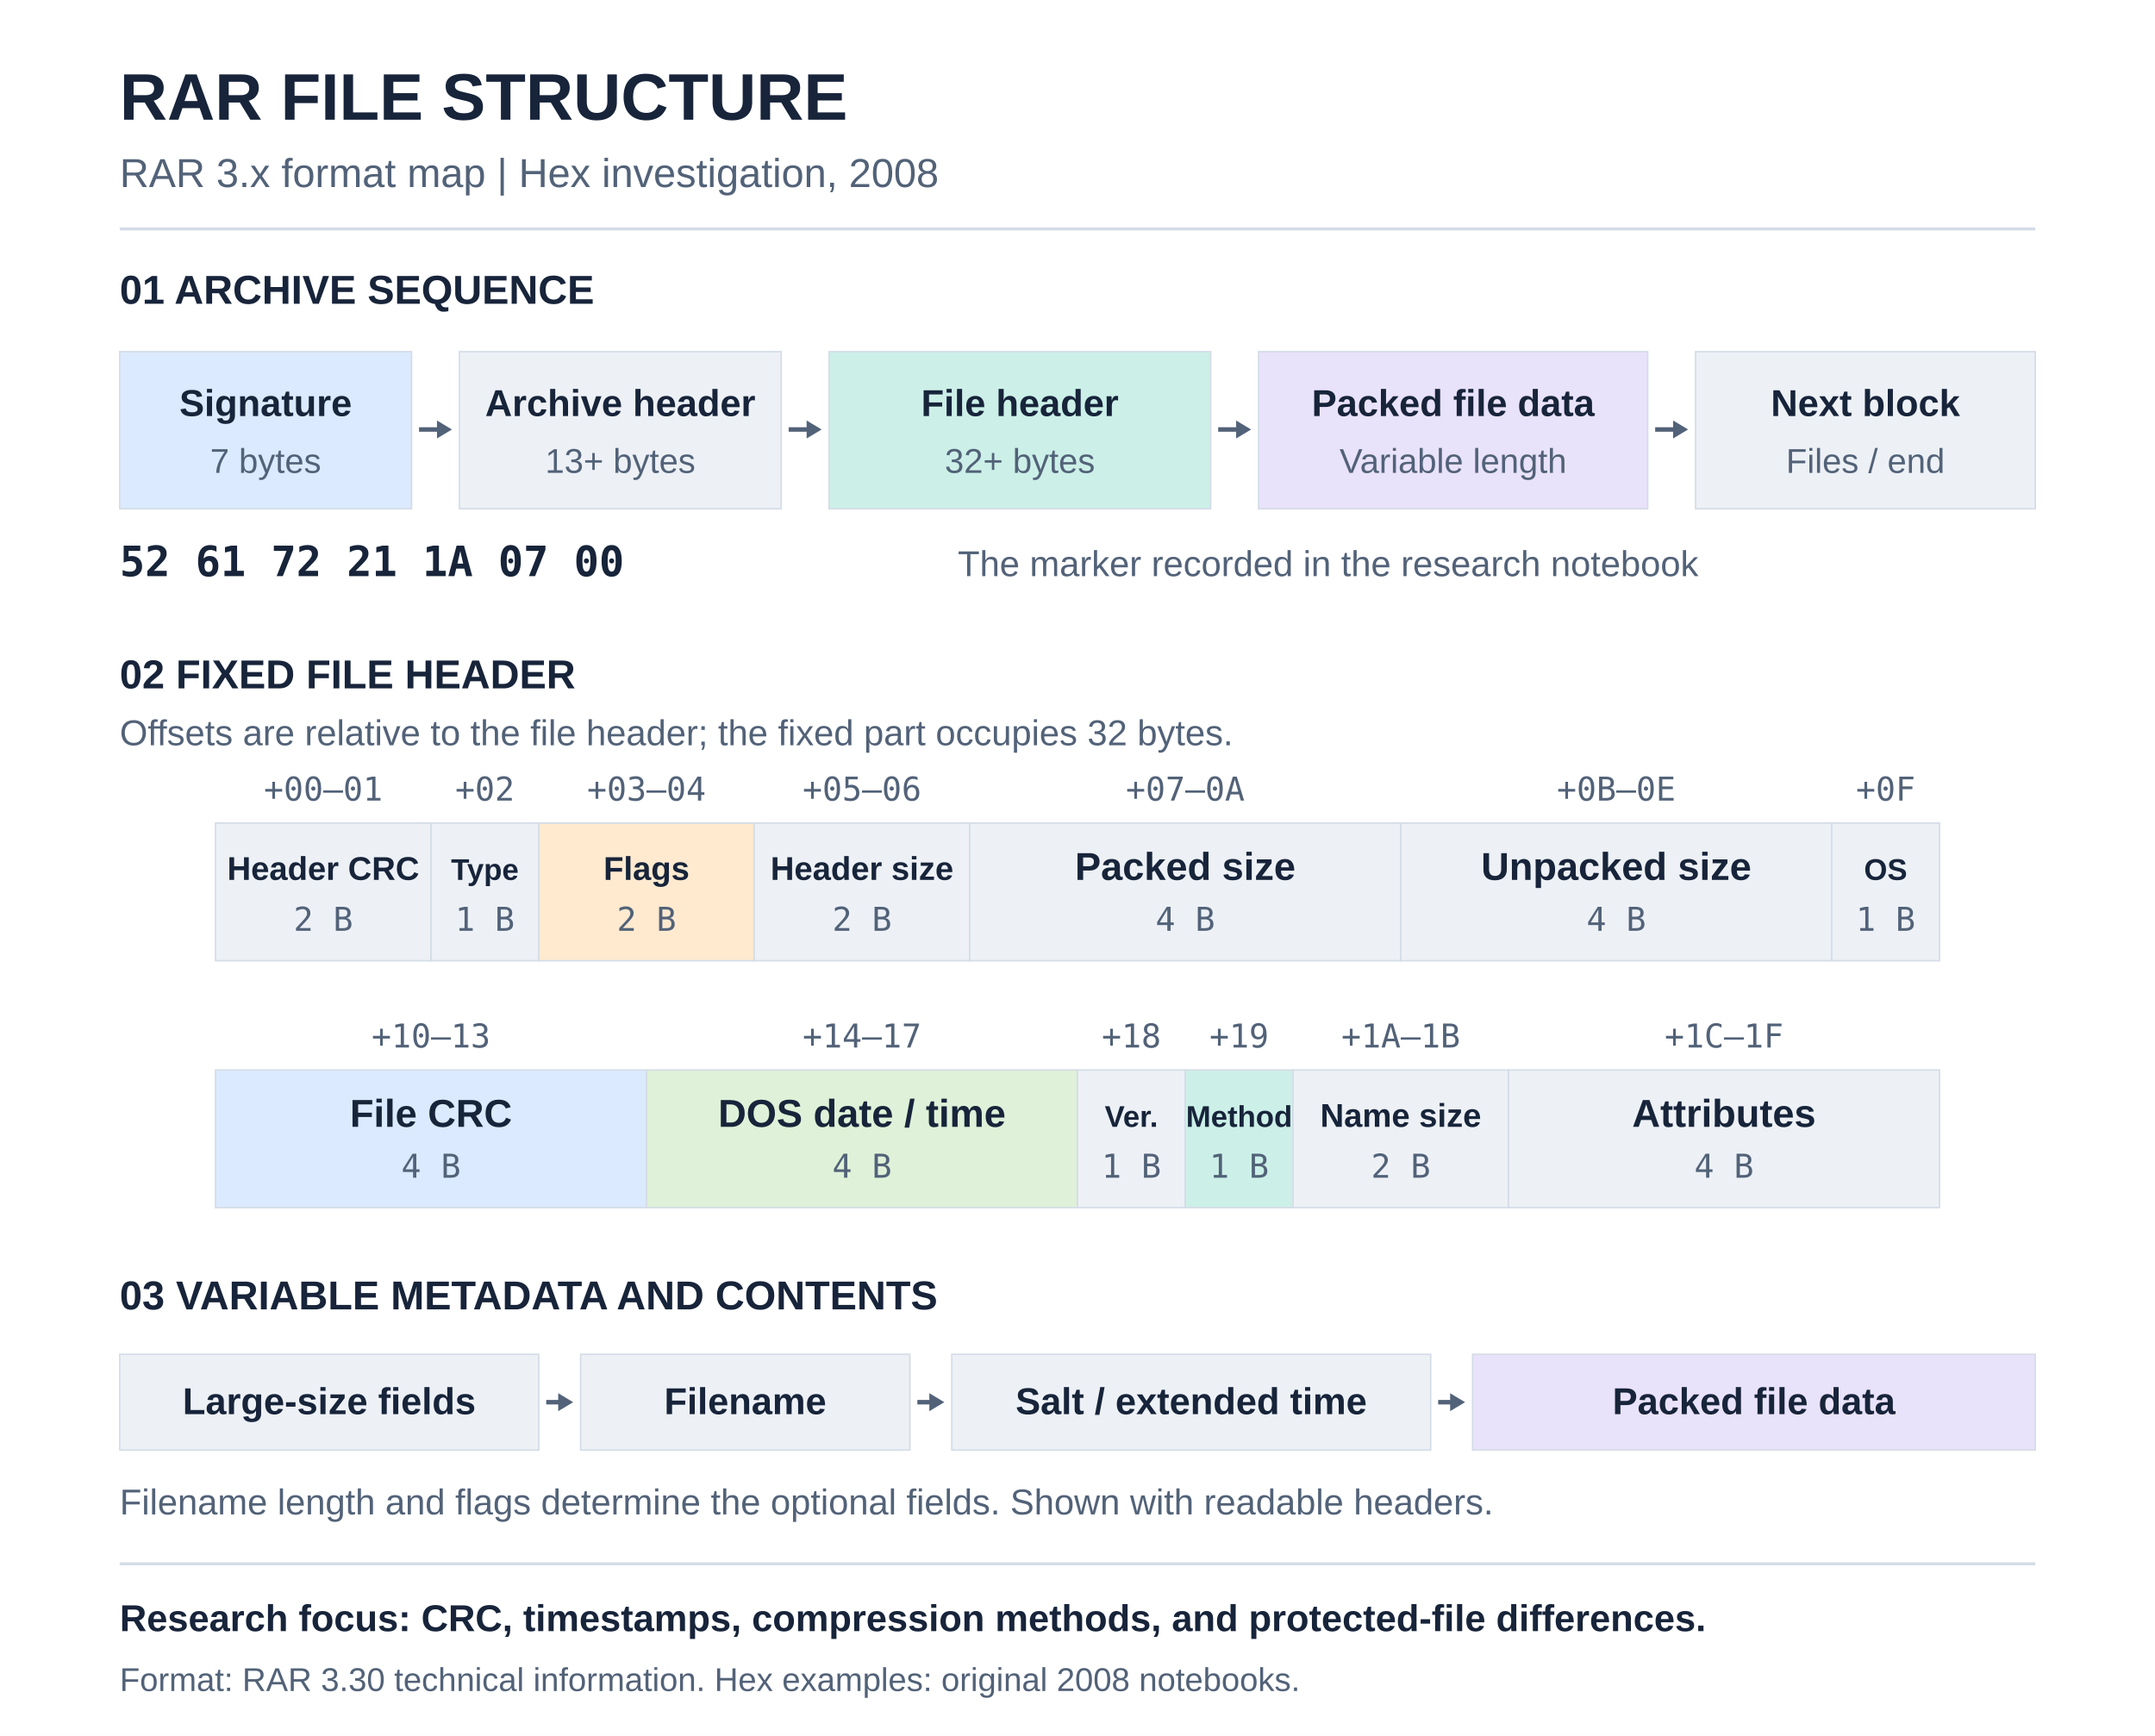
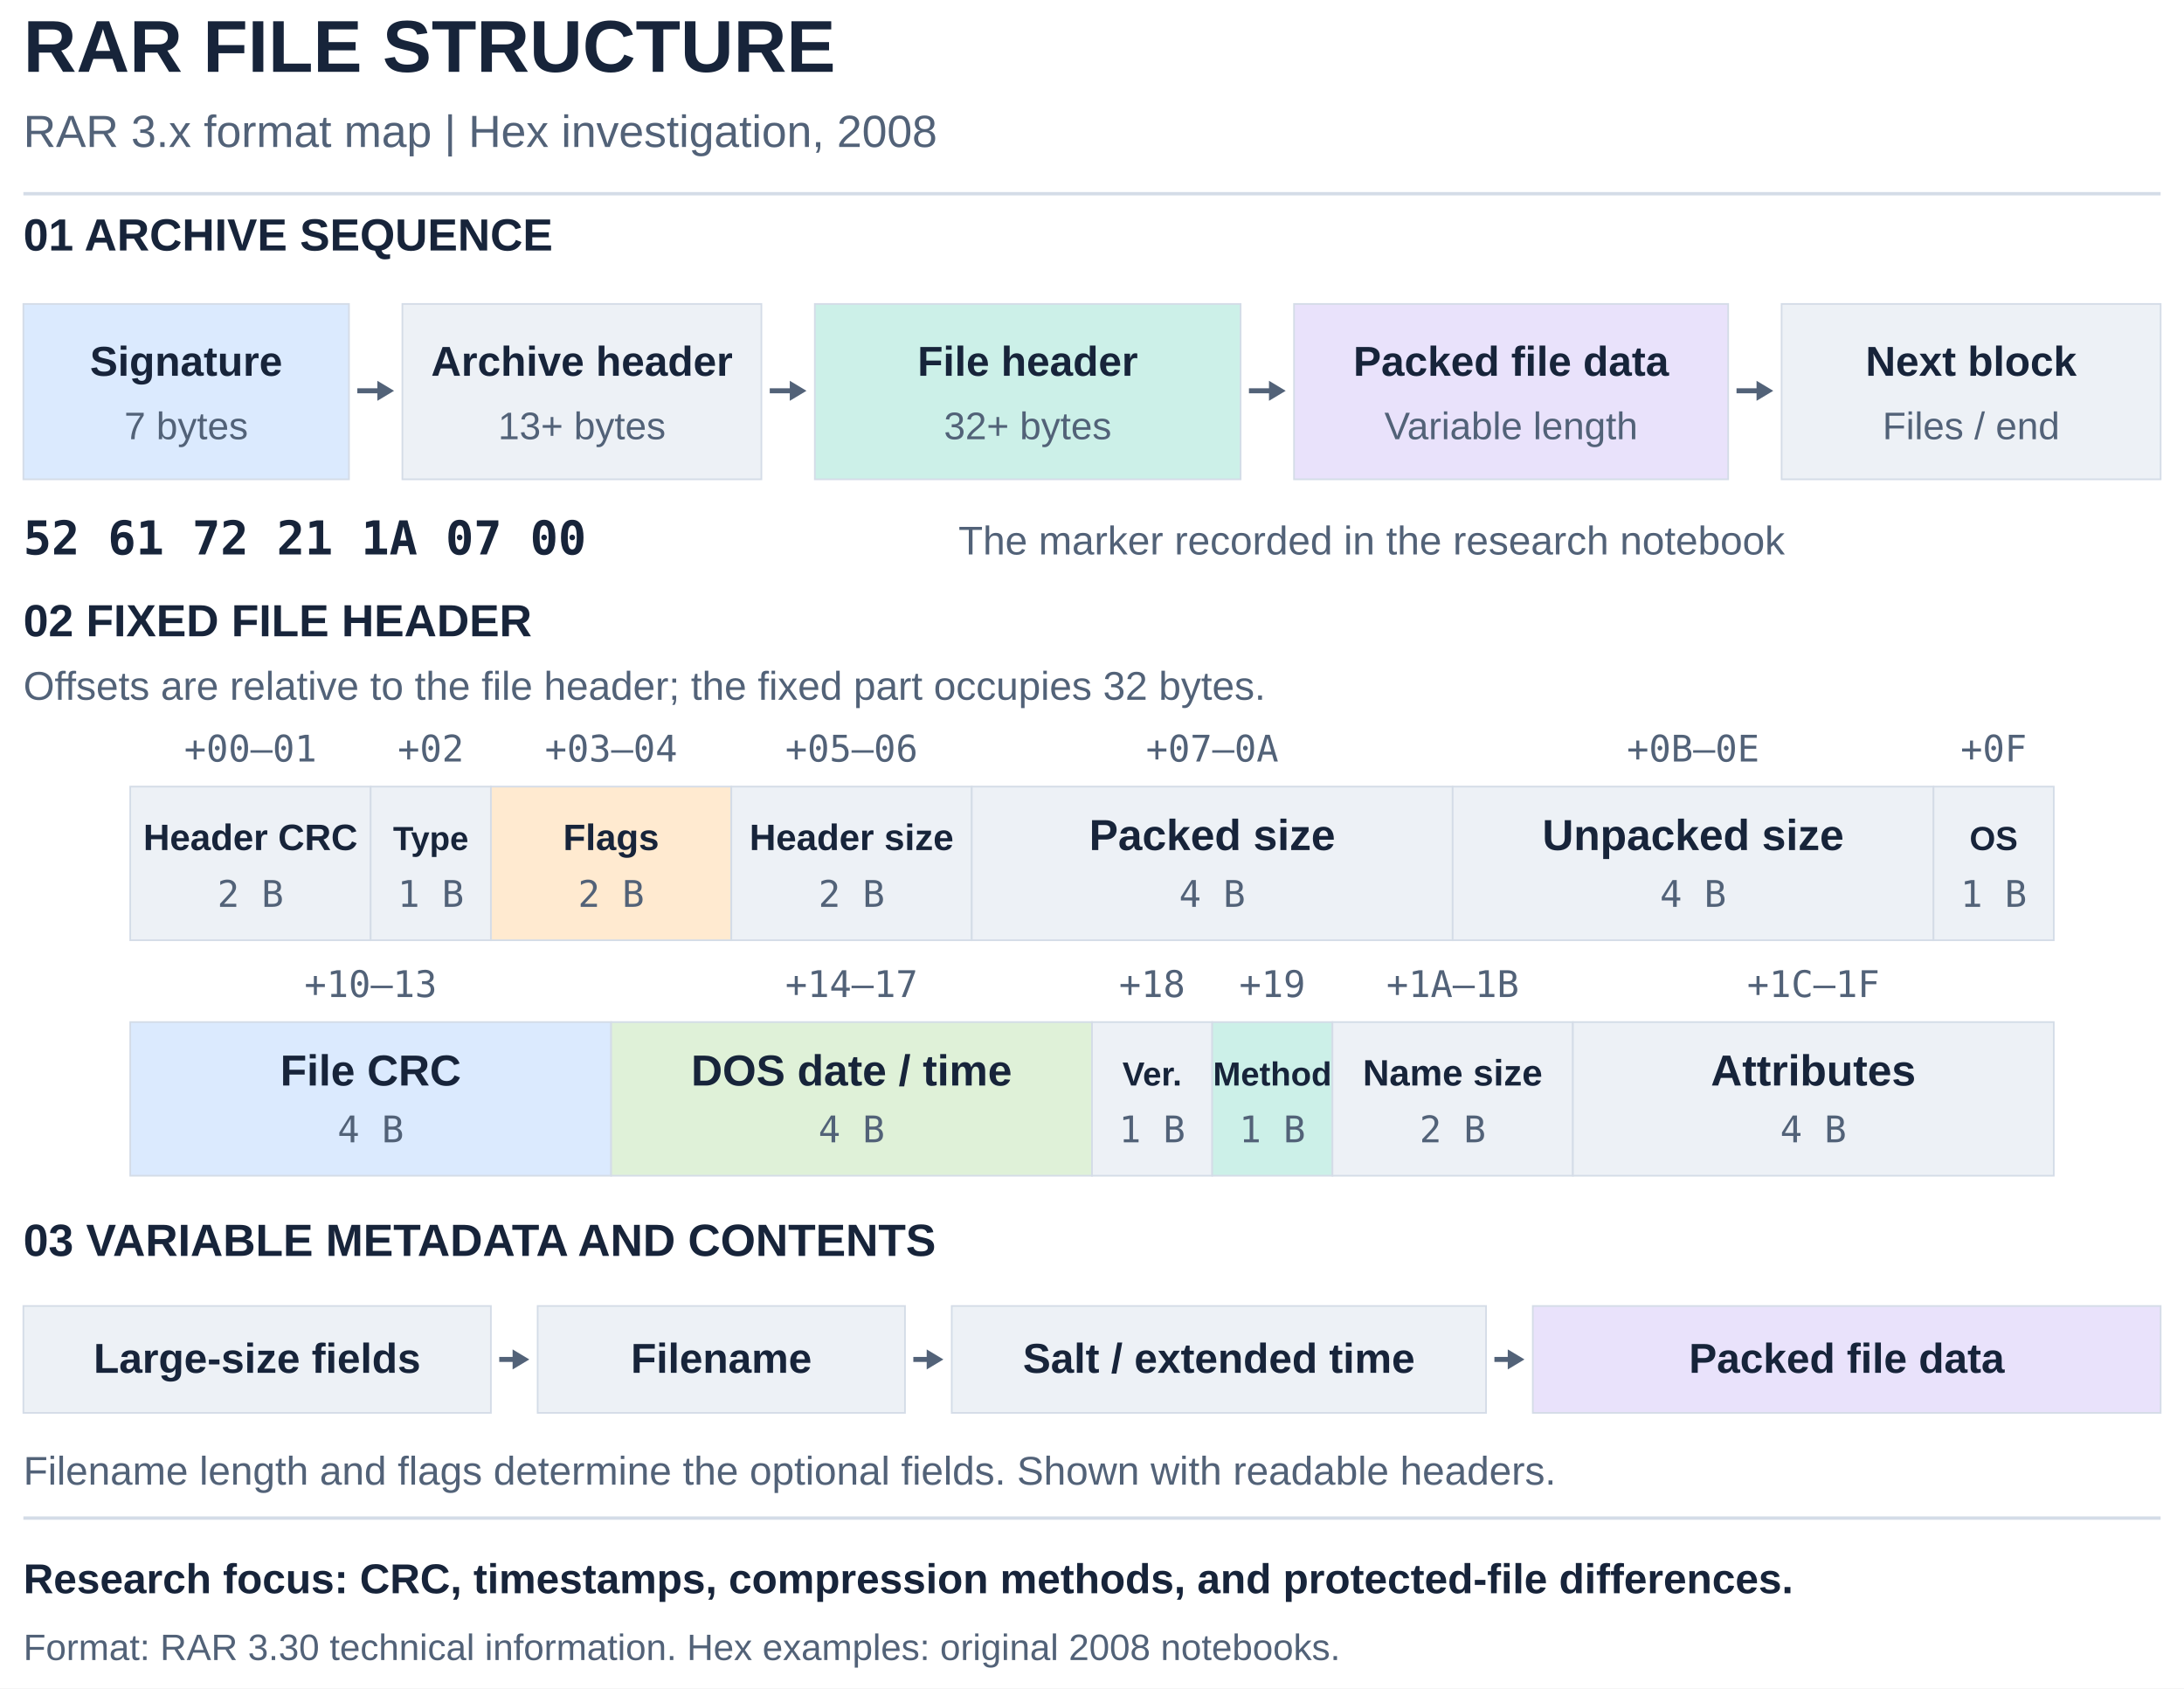
- <svg xmlns="http://www.w3.org/2000/svg" width="1440" height="1160" viewBox="0 0 1440 1160" role="img" aria-labelledby="title description">
-   <rect width="1440" height="1160" fill="#ffffff" />
+ <svg xmlns="http://www.w3.org/2000/svg" width="1308" height="1011" viewBox="66 37 1308 1011" role="img" aria-labelledby="title description">
+   <rect x="66" y="37" width="1308" height="1011" fill="#ffffff" />
  <text x="80" y="80" font-family="'Segoe UI', Arial, sans-serif" font-size="44" font-weight="700" fill="#17243a" text-anchor="start">RAR FILE STRUCTURE</text>
  <text x="80" y="125" font-family="'Segoe UI', Arial, sans-serif" font-size="27" font-weight="400" fill="#526278" text-anchor="start">RAR 3.x format map  |  Hex investigation, 2008</text>
  <line x1="80" y1="153" x2="1360" y2="153" stroke="#d4dce7" stroke-width="2" />
-   <text x="80" y="203" font-family="'Segoe UI', Arial, sans-serif" font-size="27" font-weight="700" fill="#17243a" text-anchor="start">01  ARCHIVE SEQUENCE</text>
-   <rect x="80" y="235" width="195" height="105" rx="0" fill="#dbeafe" stroke="#d4dce7" />
-   <text x="177.5" y="278" font-family="'Segoe UI', Arial, sans-serif" font-size="25" font-weight="700" fill="#17243a" text-anchor="middle">Signature</text>
-   <text x="177.5" y="316" font-family="'Segoe UI', Arial, sans-serif" font-size="23" font-weight="400" fill="#526278" text-anchor="middle">7 bytes</text>
-   <line x1="280" y1="287" x2="294" y2="287" stroke="#526278" stroke-width="3" />
-   <polygon points="302,287 292,281 292,293" fill="#526278" />
-   <rect x="307" y="235" width="215" height="105" rx="0" fill="#edf1f6" stroke="#d4dce7" />
-   <text x="414.5" y="278" font-family="'Segoe UI', Arial, sans-serif" font-size="25" font-weight="700" fill="#17243a" text-anchor="middle">Archive header</text>
-   <text x="414.5" y="316" font-family="'Segoe UI', Arial, sans-serif" font-size="23" font-weight="400" fill="#526278" text-anchor="middle">13+ bytes</text>
-   <line x1="527" y1="287" x2="541" y2="287" stroke="#526278" stroke-width="3" />
-   <polygon points="549,287 539,281 539,293" fill="#526278" />
-   <rect x="554" y="235" width="255" height="105" rx="0" fill="#ccf0e8" stroke="#d4dce7" />
-   <text x="681.5" y="278" font-family="'Segoe UI', Arial, sans-serif" font-size="25" font-weight="700" fill="#17243a" text-anchor="middle">File header</text>
-   <text x="681.5" y="316" font-family="'Segoe UI', Arial, sans-serif" font-size="23" font-weight="400" fill="#526278" text-anchor="middle">32+ bytes</text>
-   <line x1="814" y1="287" x2="828" y2="287" stroke="#526278" stroke-width="3" />
-   <polygon points="836,287 826,281 826,293" fill="#526278" />
-   <rect x="841" y="235" width="260" height="105" rx="0" fill="#e9e2fb" stroke="#d4dce7" />
-   <text x="971.0" y="278" font-family="'Segoe UI', Arial, sans-serif" font-size="25" font-weight="700" fill="#17243a" text-anchor="middle">Packed file data</text>
-   <text x="971.0" y="316" font-family="'Segoe UI', Arial, sans-serif" font-size="23" font-weight="400" fill="#526278" text-anchor="middle">Variable length</text>
-   <line x1="1106" y1="287" x2="1120" y2="287" stroke="#526278" stroke-width="3" />
-   <polygon points="1128,287 1118,281 1118,293" fill="#526278" />
-   <rect x="1133" y="235" width="227" height="105" rx="0" fill="#edf1f6" stroke="#d4dce7" />
-   <text x="1246.5" y="278" font-family="'Segoe UI', Arial, sans-serif" font-size="25" font-weight="700" fill="#17243a" text-anchor="middle">Next block</text>
-   <text x="1246.5" y="316" font-family="'Segoe UI', Arial, sans-serif" font-size="23" font-weight="400" fill="#526278" text-anchor="middle">Files / end</text>
-   <text x="80" y="385" font-family="Consolas, 'DejaVu Sans Mono', monospace" font-size="28" font-weight="700" fill="#17243a" text-anchor="start">52 61 72 21 1A 07 00</text>
-   <text x="640" y="385" font-family="'Segoe UI', Arial, sans-serif" font-size="24" font-weight="400" fill="#526278" text-anchor="start">The marker recorded in the research notebook</text>
-   <text x="80" y="460" font-family="'Segoe UI', Arial, sans-serif" font-size="27" font-weight="700" fill="#17243a" text-anchor="start">02  FIXED FILE HEADER</text>
-   <text x="80" y="498" font-family="'Segoe UI', Arial, sans-serif" font-size="24" font-weight="400" fill="#526278" text-anchor="start">Offsets are relative to the file header; the fixed part occupies 32 bytes.</text>
-   <text x="216.0" y="535" font-family="Consolas, 'DejaVu Sans Mono', monospace" font-size="22" font-weight="400" fill="#526278" text-anchor="middle">+00–01</text>
-   <rect x="144" y="550" width="144" height="92" rx="0" fill="#edf1f6" stroke="#d4dce7" />
-   <text x="216.0" y="588" font-family="'Segoe UI', Arial, sans-serif" font-size="22" font-weight="700" fill="#17243a" text-anchor="middle">Header CRC</text>
-   <text x="216.0" y="622" font-family="Consolas, 'DejaVu Sans Mono', monospace" font-size="22" font-weight="400" fill="#526278" text-anchor="middle">2 B</text>
-   <text x="324.0" y="535" font-family="Consolas, 'DejaVu Sans Mono', monospace" font-size="22" font-weight="400" fill="#526278" text-anchor="middle">+02</text>
-   <rect x="288" y="550" width="72" height="92" rx="0" fill="#edf1f6" stroke="#d4dce7" />
-   <text x="324.0" y="588" font-family="'Segoe UI', Arial, sans-serif" font-size="20" font-weight="700" fill="#17243a" text-anchor="middle">Type</text>
-   <text x="324.0" y="622" font-family="Consolas, 'DejaVu Sans Mono', monospace" font-size="22" font-weight="400" fill="#526278" text-anchor="middle">1 B</text>
-   <text x="432.0" y="535" font-family="Consolas, 'DejaVu Sans Mono', monospace" font-size="22" font-weight="400" fill="#526278" text-anchor="middle">+03–04</text>
-   <rect x="360" y="550" width="144" height="92" rx="0" fill="#ffead0" stroke="#d4dce7" />
-   <text x="432.0" y="588" font-family="'Segoe UI', Arial, sans-serif" font-size="22" font-weight="700" fill="#17243a" text-anchor="middle">Flags</text>
-   <text x="432.0" y="622" font-family="Consolas, 'DejaVu Sans Mono', monospace" font-size="22" font-weight="400" fill="#526278" text-anchor="middle">2 B</text>
-   <text x="576.0" y="535" font-family="Consolas, 'DejaVu Sans Mono', monospace" font-size="22" font-weight="400" fill="#526278" text-anchor="middle">+05–06</text>
-   <rect x="504" y="550" width="144" height="92" rx="0" fill="#edf1f6" stroke="#d4dce7" />
-   <text x="576.0" y="588" font-family="'Segoe UI', Arial, sans-serif" font-size="22" font-weight="700" fill="#17243a" text-anchor="middle">Header size</text>
-   <text x="576.0" y="622" font-family="Consolas, 'DejaVu Sans Mono', monospace" font-size="22" font-weight="400" fill="#526278" text-anchor="middle">2 B</text>
-   <text x="792.0" y="535" font-family="Consolas, 'DejaVu Sans Mono', monospace" font-size="22" font-weight="400" fill="#526278" text-anchor="middle">+07–0A</text>
-   <rect x="648" y="550" width="288" height="92" rx="0" fill="#edf1f6" stroke="#d4dce7" />
-   <text x="792.0" y="588" font-family="'Segoe UI', Arial, sans-serif" font-size="26" font-weight="700" fill="#17243a" text-anchor="middle">Packed size</text>
-   <text x="792.0" y="622" font-family="Consolas, 'DejaVu Sans Mono', monospace" font-size="22" font-weight="400" fill="#526278" text-anchor="middle">4 B</text>
-   <text x="1080.0" y="535" font-family="Consolas, 'DejaVu Sans Mono', monospace" font-size="22" font-weight="400" fill="#526278" text-anchor="middle">+0B–0E</text>
-   <rect x="936" y="550" width="288" height="92" rx="0" fill="#edf1f6" stroke="#d4dce7" />
-   <text x="1080.0" y="588" font-family="'Segoe UI', Arial, sans-serif" font-size="26" font-weight="700" fill="#17243a" text-anchor="middle">Unpacked size</text>
-   <text x="1080.0" y="622" font-family="Consolas, 'DejaVu Sans Mono', monospace" font-size="22" font-weight="400" fill="#526278" text-anchor="middle">4 B</text>
-   <text x="1260.0" y="535" font-family="Consolas, 'DejaVu Sans Mono', monospace" font-size="22" font-weight="400" fill="#526278" text-anchor="middle">+0F</text>
-   <rect x="1224" y="550" width="72" height="92" rx="0" fill="#edf1f6" stroke="#d4dce7" />
-   <text x="1260.0" y="588" font-family="'Segoe UI', Arial, sans-serif" font-size="20" font-weight="700" fill="#17243a" text-anchor="middle">OS</text>
-   <text x="1260.0" y="622" font-family="Consolas, 'DejaVu Sans Mono', monospace" font-size="22" font-weight="400" fill="#526278" text-anchor="middle">1 B</text>
-   <text x="288.0" y="700" font-family="Consolas, 'DejaVu Sans Mono', monospace" font-size="22" font-weight="400" fill="#526278" text-anchor="middle">+10–13</text>
-   <rect x="144" y="715" width="288" height="92" rx="0" fill="#dbeafe" stroke="#d4dce7" />
-   <text x="288.0" y="753" font-family="'Segoe UI', Arial, sans-serif" font-size="26" font-weight="700" fill="#17243a" text-anchor="middle">File CRC</text>
-   <text x="288.0" y="787" font-family="Consolas, 'DejaVu Sans Mono', monospace" font-size="22" font-weight="400" fill="#526278" text-anchor="middle">4 B</text>
-   <text x="576.0" y="700" font-family="Consolas, 'DejaVu Sans Mono', monospace" font-size="22" font-weight="400" fill="#526278" text-anchor="middle">+14–17</text>
-   <rect x="432" y="715" width="288" height="92" rx="0" fill="#dff1d8" stroke="#d4dce7" />
-   <text x="576.0" y="753" font-family="'Segoe UI', Arial, sans-serif" font-size="26" font-weight="700" fill="#17243a" text-anchor="middle">DOS date / time</text>
-   <text x="576.0" y="787" font-family="Consolas, 'DejaVu Sans Mono', monospace" font-size="22" font-weight="400" fill="#526278" text-anchor="middle">4 B</text>
-   <text x="756.0" y="700" font-family="Consolas, 'DejaVu Sans Mono', monospace" font-size="22" font-weight="400" fill="#526278" text-anchor="middle">+18</text>
-   <rect x="720" y="715" width="72" height="92" rx="0" fill="#edf1f6" stroke="#d4dce7" />
-   <text x="756.0" y="753" font-family="'Segoe UI', Arial, sans-serif" font-size="20" font-weight="700" fill="#17243a" text-anchor="middle">Ver.</text>
-   <text x="756.0" y="787" font-family="Consolas, 'DejaVu Sans Mono', monospace" font-size="22" font-weight="400" fill="#526278" text-anchor="middle">1 B</text>
-   <text x="828.0" y="700" font-family="Consolas, 'DejaVu Sans Mono', monospace" font-size="22" font-weight="400" fill="#526278" text-anchor="middle">+19</text>
-   <rect x="792" y="715" width="72" height="92" rx="0" fill="#ccf0e8" stroke="#d4dce7" />
-   <text x="828.0" y="753" font-family="'Segoe UI', Arial, sans-serif" font-size="20" font-weight="700" fill="#17243a" text-anchor="middle">Method</text>
-   <text x="828.0" y="787" font-family="Consolas, 'DejaVu Sans Mono', monospace" font-size="22" font-weight="400" fill="#526278" text-anchor="middle">1 B</text>
-   <text x="936.0" y="700" font-family="Consolas, 'DejaVu Sans Mono', monospace" font-size="22" font-weight="400" fill="#526278" text-anchor="middle">+1A–1B</text>
-   <rect x="864" y="715" width="144" height="92" rx="0" fill="#edf1f6" stroke="#d4dce7" />
-   <text x="936.0" y="753" font-family="'Segoe UI', Arial, sans-serif" font-size="22" font-weight="700" fill="#17243a" text-anchor="middle">Name size</text>
-   <text x="936.0" y="787" font-family="Consolas, 'DejaVu Sans Mono', monospace" font-size="22" font-weight="400" fill="#526278" text-anchor="middle">2 B</text>
-   <text x="1152.0" y="700" font-family="Consolas, 'DejaVu Sans Mono', monospace" font-size="22" font-weight="400" fill="#526278" text-anchor="middle">+1C–1F</text>
-   <rect x="1008" y="715" width="288" height="92" rx="0" fill="#edf1f6" stroke="#d4dce7" />
-   <text x="1152.0" y="753" font-family="'Segoe UI', Arial, sans-serif" font-size="26" font-weight="700" fill="#17243a" text-anchor="middle">Attributes</text>
-   <text x="1152.0" y="787" font-family="Consolas, 'DejaVu Sans Mono', monospace" font-size="22" font-weight="400" fill="#526278" text-anchor="middle">4 B</text>
-   <text x="80" y="875" font-family="'Segoe UI', Arial, sans-serif" font-size="27" font-weight="700" fill="#17243a" text-anchor="start">03  VARIABLE METADATA AND CONTENTS</text>
-   <rect x="80" y="905" width="280" height="64" rx="0" fill="#edf1f6" stroke="#d4dce7" />
-   <text x="220.0" y="945" font-family="'Segoe UI', Arial, sans-serif" font-size="25" font-weight="700" fill="#17243a" text-anchor="middle">Large-size fields</text>
-   <line x1="365" y1="937" x2="375" y2="937" stroke="#526278" stroke-width="3" />
-   <polygon points="383,937 373,931 373,943" fill="#526278" />
-   <rect x="388" y="905" width="220" height="64" rx="0" fill="#edf1f6" stroke="#d4dce7" />
-   <text x="498.0" y="945" font-family="'Segoe UI', Arial, sans-serif" font-size="25" font-weight="700" fill="#17243a" text-anchor="middle">Filename</text>
-   <line x1="613" y1="937" x2="623" y2="937" stroke="#526278" stroke-width="3" />
-   <polygon points="631,937 621,931 621,943" fill="#526278" />
-   <rect x="636" y="905" width="320" height="64" rx="0" fill="#edf1f6" stroke="#d4dce7" />
-   <text x="796.0" y="945" font-family="'Segoe UI', Arial, sans-serif" font-size="25" font-weight="700" fill="#17243a" text-anchor="middle">Salt / extended time</text>
-   <line x1="961" y1="937" x2="971" y2="937" stroke="#526278" stroke-width="3" />
-   <polygon points="979,937 969,931 969,943" fill="#526278" />
-   <rect x="984" y="905" width="376" height="64" rx="0" fill="#e9e2fb" stroke="#d4dce7" />
-   <text x="1172.0" y="945" font-family="'Segoe UI', Arial, sans-serif" font-size="25" font-weight="700" fill="#17243a" text-anchor="middle">Packed file data</text>
-   <text x="80" y="1012" font-family="'Segoe UI', Arial, sans-serif" font-size="24" font-weight="400" fill="#526278" text-anchor="start">Filename length and flags determine the optional fields. Shown with readable headers.</text>
-   <line x1="80" y1="1045" x2="1360" y2="1045" stroke="#d4dce7" stroke-width="2" />
-   <text x="80" y="1090" font-family="'Segoe UI', Arial, sans-serif" font-size="25" font-weight="700" fill="#17243a" text-anchor="start">Research focus: CRC, timestamps, compression methods, and protected-file differences.</text>
-   <text x="80" y="1130" font-family="'Segoe UI', Arial, sans-serif" font-size="22" font-weight="400" fill="#526278" text-anchor="start">Format: RAR 3.30 technical information. Hex examples: original 2008 notebooks.</text>
+   <text x="80" y="187" font-family="'Segoe UI', Arial, sans-serif" font-size="27" font-weight="700" fill="#17243a" text-anchor="start">01  ARCHIVE SEQUENCE</text>
+   <rect x="80" y="219" width="195" height="105" rx="0" fill="#dbeafe" stroke="#d4dce7" />
+   <text x="177.5" y="262" font-family="'Segoe UI', Arial, sans-serif" font-size="25" font-weight="700" fill="#17243a" text-anchor="middle">Signature</text>
+   <text x="177.5" y="300" font-family="'Segoe UI', Arial, sans-serif" font-size="23" font-weight="400" fill="#526278" text-anchor="middle">7 bytes</text>
+   <line x1="280" y1="271" x2="294" y2="271" stroke="#526278" stroke-width="3" />
+   <polygon points="302,271 292,265 292,277" fill="#526278" />
+   <rect x="307" y="219" width="215" height="105" rx="0" fill="#edf1f6" stroke="#d4dce7" />
+   <text x="414.5" y="262" font-family="'Segoe UI', Arial, sans-serif" font-size="25" font-weight="700" fill="#17243a" text-anchor="middle">Archive header</text>
+   <text x="414.5" y="300" font-family="'Segoe UI', Arial, sans-serif" font-size="23" font-weight="400" fill="#526278" text-anchor="middle">13+ bytes</text>
+   <line x1="527" y1="271" x2="541" y2="271" stroke="#526278" stroke-width="3" />
+   <polygon points="549,271 539,265 539,277" fill="#526278" />
+   <rect x="554" y="219" width="255" height="105" rx="0" fill="#ccf0e8" stroke="#d4dce7" />
+   <text x="681.5" y="262" font-family="'Segoe UI', Arial, sans-serif" font-size="25" font-weight="700" fill="#17243a" text-anchor="middle">File header</text>
+   <text x="681.5" y="300" font-family="'Segoe UI', Arial, sans-serif" font-size="23" font-weight="400" fill="#526278" text-anchor="middle">32+ bytes</text>
+   <line x1="814" y1="271" x2="828" y2="271" stroke="#526278" stroke-width="3" />
+   <polygon points="836,271 826,265 826,277" fill="#526278" />
+   <rect x="841" y="219" width="260" height="105" rx="0" fill="#e9e2fb" stroke="#d4dce7" />
+   <text x="971.0" y="262" font-family="'Segoe UI', Arial, sans-serif" font-size="25" font-weight="700" fill="#17243a" text-anchor="middle">Packed file data</text>
+   <text x="971.0" y="300" font-family="'Segoe UI', Arial, sans-serif" font-size="23" font-weight="400" fill="#526278" text-anchor="middle">Variable length</text>
+   <line x1="1106" y1="271" x2="1120" y2="271" stroke="#526278" stroke-width="3" />
+   <polygon points="1128,271 1118,265 1118,277" fill="#526278" />
+   <rect x="1133" y="219" width="227" height="105" rx="0" fill="#edf1f6" stroke="#d4dce7" />
+   <text x="1246.5" y="262" font-family="'Segoe UI', Arial, sans-serif" font-size="25" font-weight="700" fill="#17243a" text-anchor="middle">Next block</text>
+   <text x="1246.5" y="300" font-family="'Segoe UI', Arial, sans-serif" font-size="23" font-weight="400" fill="#526278" text-anchor="middle">Files / end</text>
+   <text x="80" y="369" font-family="Consolas, 'DejaVu Sans Mono', monospace" font-size="28" font-weight="700" fill="#17243a" text-anchor="start">52 61 72 21 1A 07 00</text>
+   <text x="640" y="369" font-family="'Segoe UI', Arial, sans-serif" font-size="24" font-weight="400" fill="#526278" text-anchor="start">The marker recorded in the research notebook</text>
+   <text x="80" y="418" font-family="'Segoe UI', Arial, sans-serif" font-size="27" font-weight="700" fill="#17243a" text-anchor="start">02  FIXED FILE HEADER</text>
+   <text x="80" y="456" font-family="'Segoe UI', Arial, sans-serif" font-size="24" font-weight="400" fill="#526278" text-anchor="start">Offsets are relative to the file header; the fixed part occupies 32 bytes.</text>
+   <text x="216.0" y="493" font-family="Consolas, 'DejaVu Sans Mono', monospace" font-size="22" font-weight="400" fill="#526278" text-anchor="middle">+00–01</text>
+   <rect x="144" y="508" width="144" height="92" rx="0" fill="#edf1f6" stroke="#d4dce7" />
+   <text x="216.0" y="546" font-family="'Segoe UI', Arial, sans-serif" font-size="22" font-weight="700" fill="#17243a" text-anchor="middle">Header CRC</text>
+   <text x="216.0" y="580" font-family="Consolas, 'DejaVu Sans Mono', monospace" font-size="22" font-weight="400" fill="#526278" text-anchor="middle">2 B</text>
+   <text x="324.0" y="493" font-family="Consolas, 'DejaVu Sans Mono', monospace" font-size="22" font-weight="400" fill="#526278" text-anchor="middle">+02</text>
+   <rect x="288" y="508" width="72" height="92" rx="0" fill="#edf1f6" stroke="#d4dce7" />
+   <text x="324.0" y="546" font-family="'Segoe UI', Arial, sans-serif" font-size="20" font-weight="700" fill="#17243a" text-anchor="middle">Type</text>
+   <text x="324.0" y="580" font-family="Consolas, 'DejaVu Sans Mono', monospace" font-size="22" font-weight="400" fill="#526278" text-anchor="middle">1 B</text>
+   <text x="432.0" y="493" font-family="Consolas, 'DejaVu Sans Mono', monospace" font-size="22" font-weight="400" fill="#526278" text-anchor="middle">+03–04</text>
+   <rect x="360" y="508" width="144" height="92" rx="0" fill="#ffead0" stroke="#d4dce7" />
+   <text x="432.0" y="546" font-family="'Segoe UI', Arial, sans-serif" font-size="22" font-weight="700" fill="#17243a" text-anchor="middle">Flags</text>
+   <text x="432.0" y="580" font-family="Consolas, 'DejaVu Sans Mono', monospace" font-size="22" font-weight="400" fill="#526278" text-anchor="middle">2 B</text>
+   <text x="576.0" y="493" font-family="Consolas, 'DejaVu Sans Mono', monospace" font-size="22" font-weight="400" fill="#526278" text-anchor="middle">+05–06</text>
+   <rect x="504" y="508" width="144" height="92" rx="0" fill="#edf1f6" stroke="#d4dce7" />
+   <text x="576.0" y="546" font-family="'Segoe UI', Arial, sans-serif" font-size="22" font-weight="700" fill="#17243a" text-anchor="middle">Header size</text>
+   <text x="576.0" y="580" font-family="Consolas, 'DejaVu Sans Mono', monospace" font-size="22" font-weight="400" fill="#526278" text-anchor="middle">2 B</text>
+   <text x="792.0" y="493" font-family="Consolas, 'DejaVu Sans Mono', monospace" font-size="22" font-weight="400" fill="#526278" text-anchor="middle">+07–0A</text>
+   <rect x="648" y="508" width="288" height="92" rx="0" fill="#edf1f6" stroke="#d4dce7" />
+   <text x="792.0" y="546" font-family="'Segoe UI', Arial, sans-serif" font-size="26" font-weight="700" fill="#17243a" text-anchor="middle">Packed size</text>
+   <text x="792.0" y="580" font-family="Consolas, 'DejaVu Sans Mono', monospace" font-size="22" font-weight="400" fill="#526278" text-anchor="middle">4 B</text>
+   <text x="1080.0" y="493" font-family="Consolas, 'DejaVu Sans Mono', monospace" font-size="22" font-weight="400" fill="#526278" text-anchor="middle">+0B–0E</text>
+   <rect x="936" y="508" width="288" height="92" rx="0" fill="#edf1f6" stroke="#d4dce7" />
+   <text x="1080.0" y="546" font-family="'Segoe UI', Arial, sans-serif" font-size="26" font-weight="700" fill="#17243a" text-anchor="middle">Unpacked size</text>
+   <text x="1080.0" y="580" font-family="Consolas, 'DejaVu Sans Mono', monospace" font-size="22" font-weight="400" fill="#526278" text-anchor="middle">4 B</text>
+   <text x="1260.0" y="493" font-family="Consolas, 'DejaVu Sans Mono', monospace" font-size="22" font-weight="400" fill="#526278" text-anchor="middle">+0F</text>
+   <rect x="1224" y="508" width="72" height="92" rx="0" fill="#edf1f6" stroke="#d4dce7" />
+   <text x="1260.0" y="546" font-family="'Segoe UI', Arial, sans-serif" font-size="20" font-weight="700" fill="#17243a" text-anchor="middle">OS</text>
+   <text x="1260.0" y="580" font-family="Consolas, 'DejaVu Sans Mono', monospace" font-size="22" font-weight="400" fill="#526278" text-anchor="middle">1 B</text>
+   <text x="288.0" y="634" font-family="Consolas, 'DejaVu Sans Mono', monospace" font-size="22" font-weight="400" fill="#526278" text-anchor="middle">+10–13</text>
+   <rect x="144" y="649" width="288" height="92" rx="0" fill="#dbeafe" stroke="#d4dce7" />
+   <text x="288.0" y="687" font-family="'Segoe UI', Arial, sans-serif" font-size="26" font-weight="700" fill="#17243a" text-anchor="middle">File CRC</text>
+   <text x="288.0" y="721" font-family="Consolas, 'DejaVu Sans Mono', monospace" font-size="22" font-weight="400" fill="#526278" text-anchor="middle">4 B</text>
+   <text x="576.0" y="634" font-family="Consolas, 'DejaVu Sans Mono', monospace" font-size="22" font-weight="400" fill="#526278" text-anchor="middle">+14–17</text>
+   <rect x="432" y="649" width="288" height="92" rx="0" fill="#dff1d8" stroke="#d4dce7" />
+   <text x="576.0" y="687" font-family="'Segoe UI', Arial, sans-serif" font-size="26" font-weight="700" fill="#17243a" text-anchor="middle">DOS date / time</text>
+   <text x="576.0" y="721" font-family="Consolas, 'DejaVu Sans Mono', monospace" font-size="22" font-weight="400" fill="#526278" text-anchor="middle">4 B</text>
+   <text x="756.0" y="634" font-family="Consolas, 'DejaVu Sans Mono', monospace" font-size="22" font-weight="400" fill="#526278" text-anchor="middle">+18</text>
+   <rect x="720" y="649" width="72" height="92" rx="0" fill="#edf1f6" stroke="#d4dce7" />
+   <text x="756.0" y="687" font-family="'Segoe UI', Arial, sans-serif" font-size="20" font-weight="700" fill="#17243a" text-anchor="middle">Ver.</text>
+   <text x="756.0" y="721" font-family="Consolas, 'DejaVu Sans Mono', monospace" font-size="22" font-weight="400" fill="#526278" text-anchor="middle">1 B</text>
+   <text x="828.0" y="634" font-family="Consolas, 'DejaVu Sans Mono', monospace" font-size="22" font-weight="400" fill="#526278" text-anchor="middle">+19</text>
+   <rect x="792" y="649" width="72" height="92" rx="0" fill="#ccf0e8" stroke="#d4dce7" />
+   <text x="828.0" y="687" font-family="'Segoe UI', Arial, sans-serif" font-size="20" font-weight="700" fill="#17243a" text-anchor="middle">Method</text>
+   <text x="828.0" y="721" font-family="Consolas, 'DejaVu Sans Mono', monospace" font-size="22" font-weight="400" fill="#526278" text-anchor="middle">1 B</text>
+   <text x="936.0" y="634" font-family="Consolas, 'DejaVu Sans Mono', monospace" font-size="22" font-weight="400" fill="#526278" text-anchor="middle">+1A–1B</text>
+   <rect x="864" y="649" width="144" height="92" rx="0" fill="#edf1f6" stroke="#d4dce7" />
+   <text x="936.0" y="687" font-family="'Segoe UI', Arial, sans-serif" font-size="22" font-weight="700" fill="#17243a" text-anchor="middle">Name size</text>
+   <text x="936.0" y="721" font-family="Consolas, 'DejaVu Sans Mono', monospace" font-size="22" font-weight="400" fill="#526278" text-anchor="middle">2 B</text>
+   <text x="1152.0" y="634" font-family="Consolas, 'DejaVu Sans Mono', monospace" font-size="22" font-weight="400" fill="#526278" text-anchor="middle">+1C–1F</text>
+   <rect x="1008" y="649" width="288" height="92" rx="0" fill="#edf1f6" stroke="#d4dce7" />
+   <text x="1152.0" y="687" font-family="'Segoe UI', Arial, sans-serif" font-size="26" font-weight="700" fill="#17243a" text-anchor="middle">Attributes</text>
+   <text x="1152.0" y="721" font-family="Consolas, 'DejaVu Sans Mono', monospace" font-size="22" font-weight="400" fill="#526278" text-anchor="middle">4 B</text>
+   <text x="80" y="789" font-family="'Segoe UI', Arial, sans-serif" font-size="27" font-weight="700" fill="#17243a" text-anchor="start">03  VARIABLE METADATA AND CONTENTS</text>
+   <rect x="80" y="819" width="280" height="64" rx="0" fill="#edf1f6" stroke="#d4dce7" />
+   <text x="220.0" y="859" font-family="'Segoe UI', Arial, sans-serif" font-size="25" font-weight="700" fill="#17243a" text-anchor="middle">Large-size fields</text>
+   <line x1="365" y1="851" x2="375" y2="851" stroke="#526278" stroke-width="3" />
+   <polygon points="383,851 373,845 373,857" fill="#526278" />
+   <rect x="388" y="819" width="220" height="64" rx="0" fill="#edf1f6" stroke="#d4dce7" />
+   <text x="498.0" y="859" font-family="'Segoe UI', Arial, sans-serif" font-size="25" font-weight="700" fill="#17243a" text-anchor="middle">Filename</text>
+   <line x1="613" y1="851" x2="623" y2="851" stroke="#526278" stroke-width="3" />
+   <polygon points="631,851 621,845 621,857" fill="#526278" />
+   <rect x="636" y="819" width="320" height="64" rx="0" fill="#edf1f6" stroke="#d4dce7" />
+   <text x="796.0" y="859" font-family="'Segoe UI', Arial, sans-serif" font-size="25" font-weight="700" fill="#17243a" text-anchor="middle">Salt / extended time</text>
+   <line x1="961" y1="851" x2="971" y2="851" stroke="#526278" stroke-width="3" />
+   <polygon points="979,851 969,845 969,857" fill="#526278" />
+   <rect x="984" y="819" width="376" height="64" rx="0" fill="#e9e2fb" stroke="#d4dce7" />
+   <text x="1172.0" y="859" font-family="'Segoe UI', Arial, sans-serif" font-size="25" font-weight="700" fill="#17243a" text-anchor="middle">Packed file data</text>
+   <text x="80" y="926" font-family="'Segoe UI', Arial, sans-serif" font-size="24" font-weight="400" fill="#526278" text-anchor="start">Filename length and flags determine the optional fields. Shown with readable headers.</text>
+   <line x1="80" y1="946" x2="1360" y2="946" stroke="#d4dce7" stroke-width="2" />
+   <text x="80" y="991" font-family="'Segoe UI', Arial, sans-serif" font-size="25" font-weight="700" fill="#17243a" text-anchor="start">Research focus: CRC, timestamps, compression methods, and protected-file differences.</text>
+   <text x="80" y="1031" font-family="'Segoe UI', Arial, sans-serif" font-size="22" font-weight="400" fill="#526278" text-anchor="start">Format: RAR 3.30 technical information. Hex examples: original 2008 notebooks.</text>
</svg>
